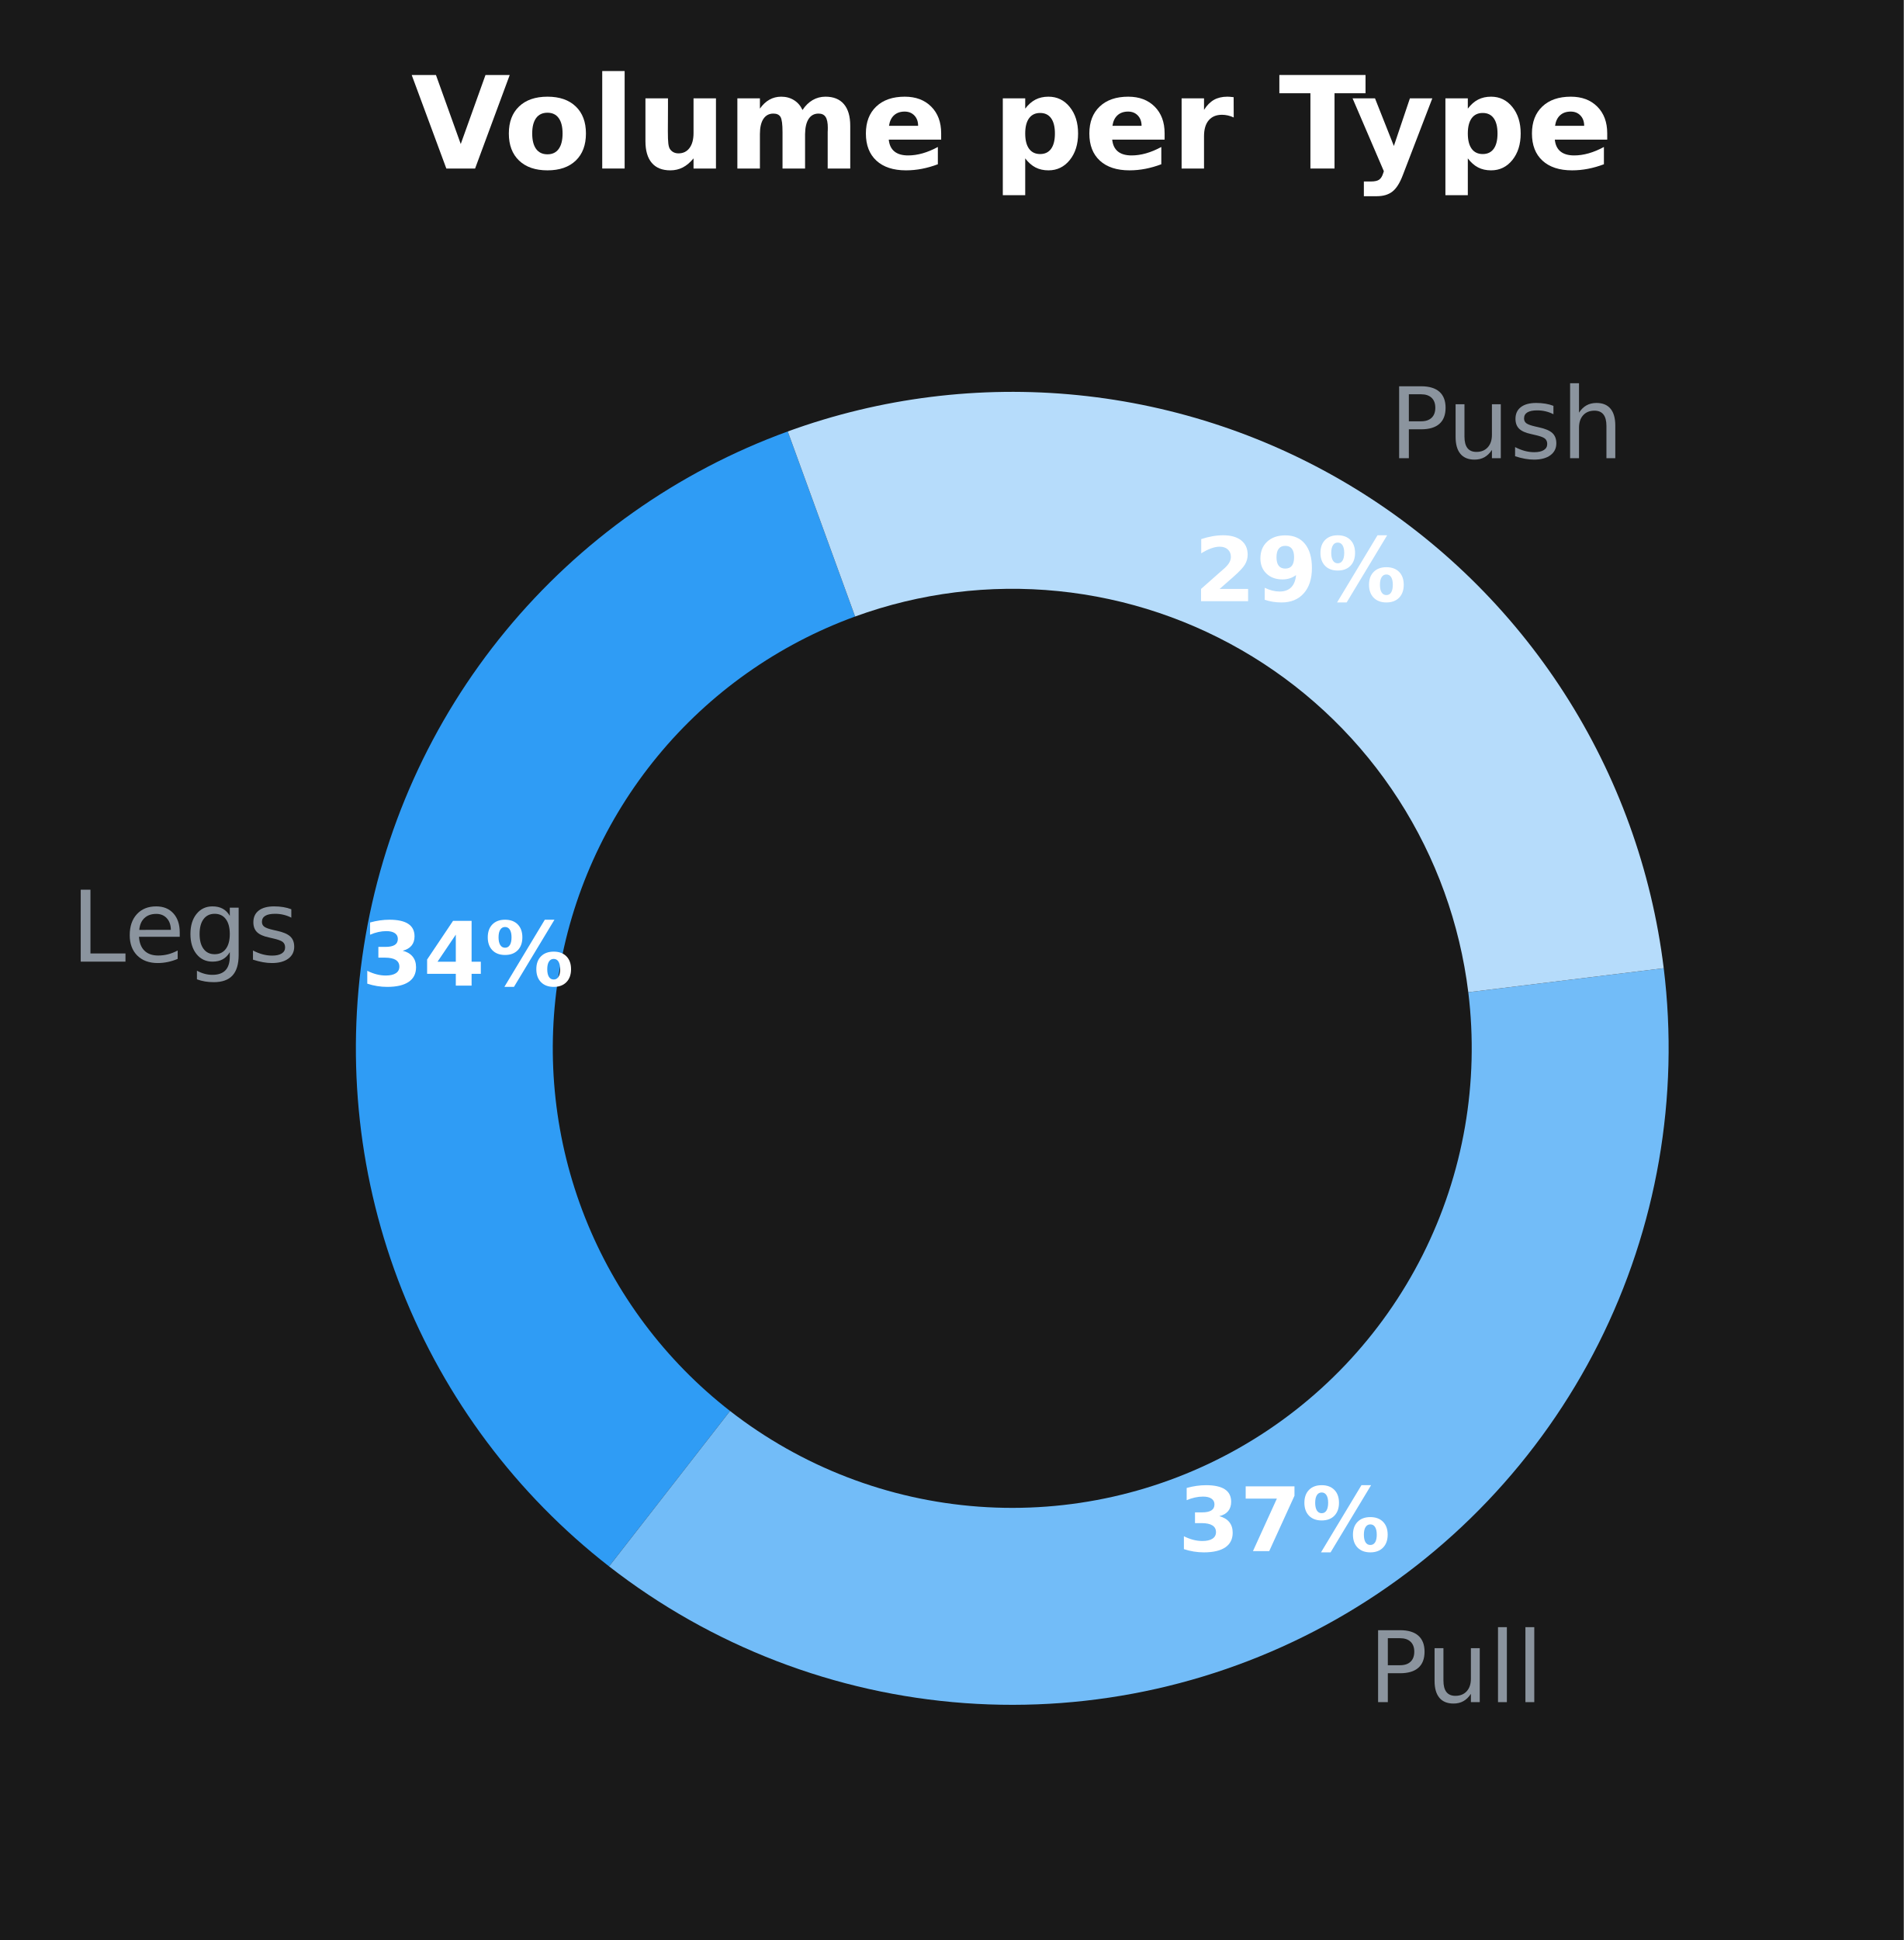
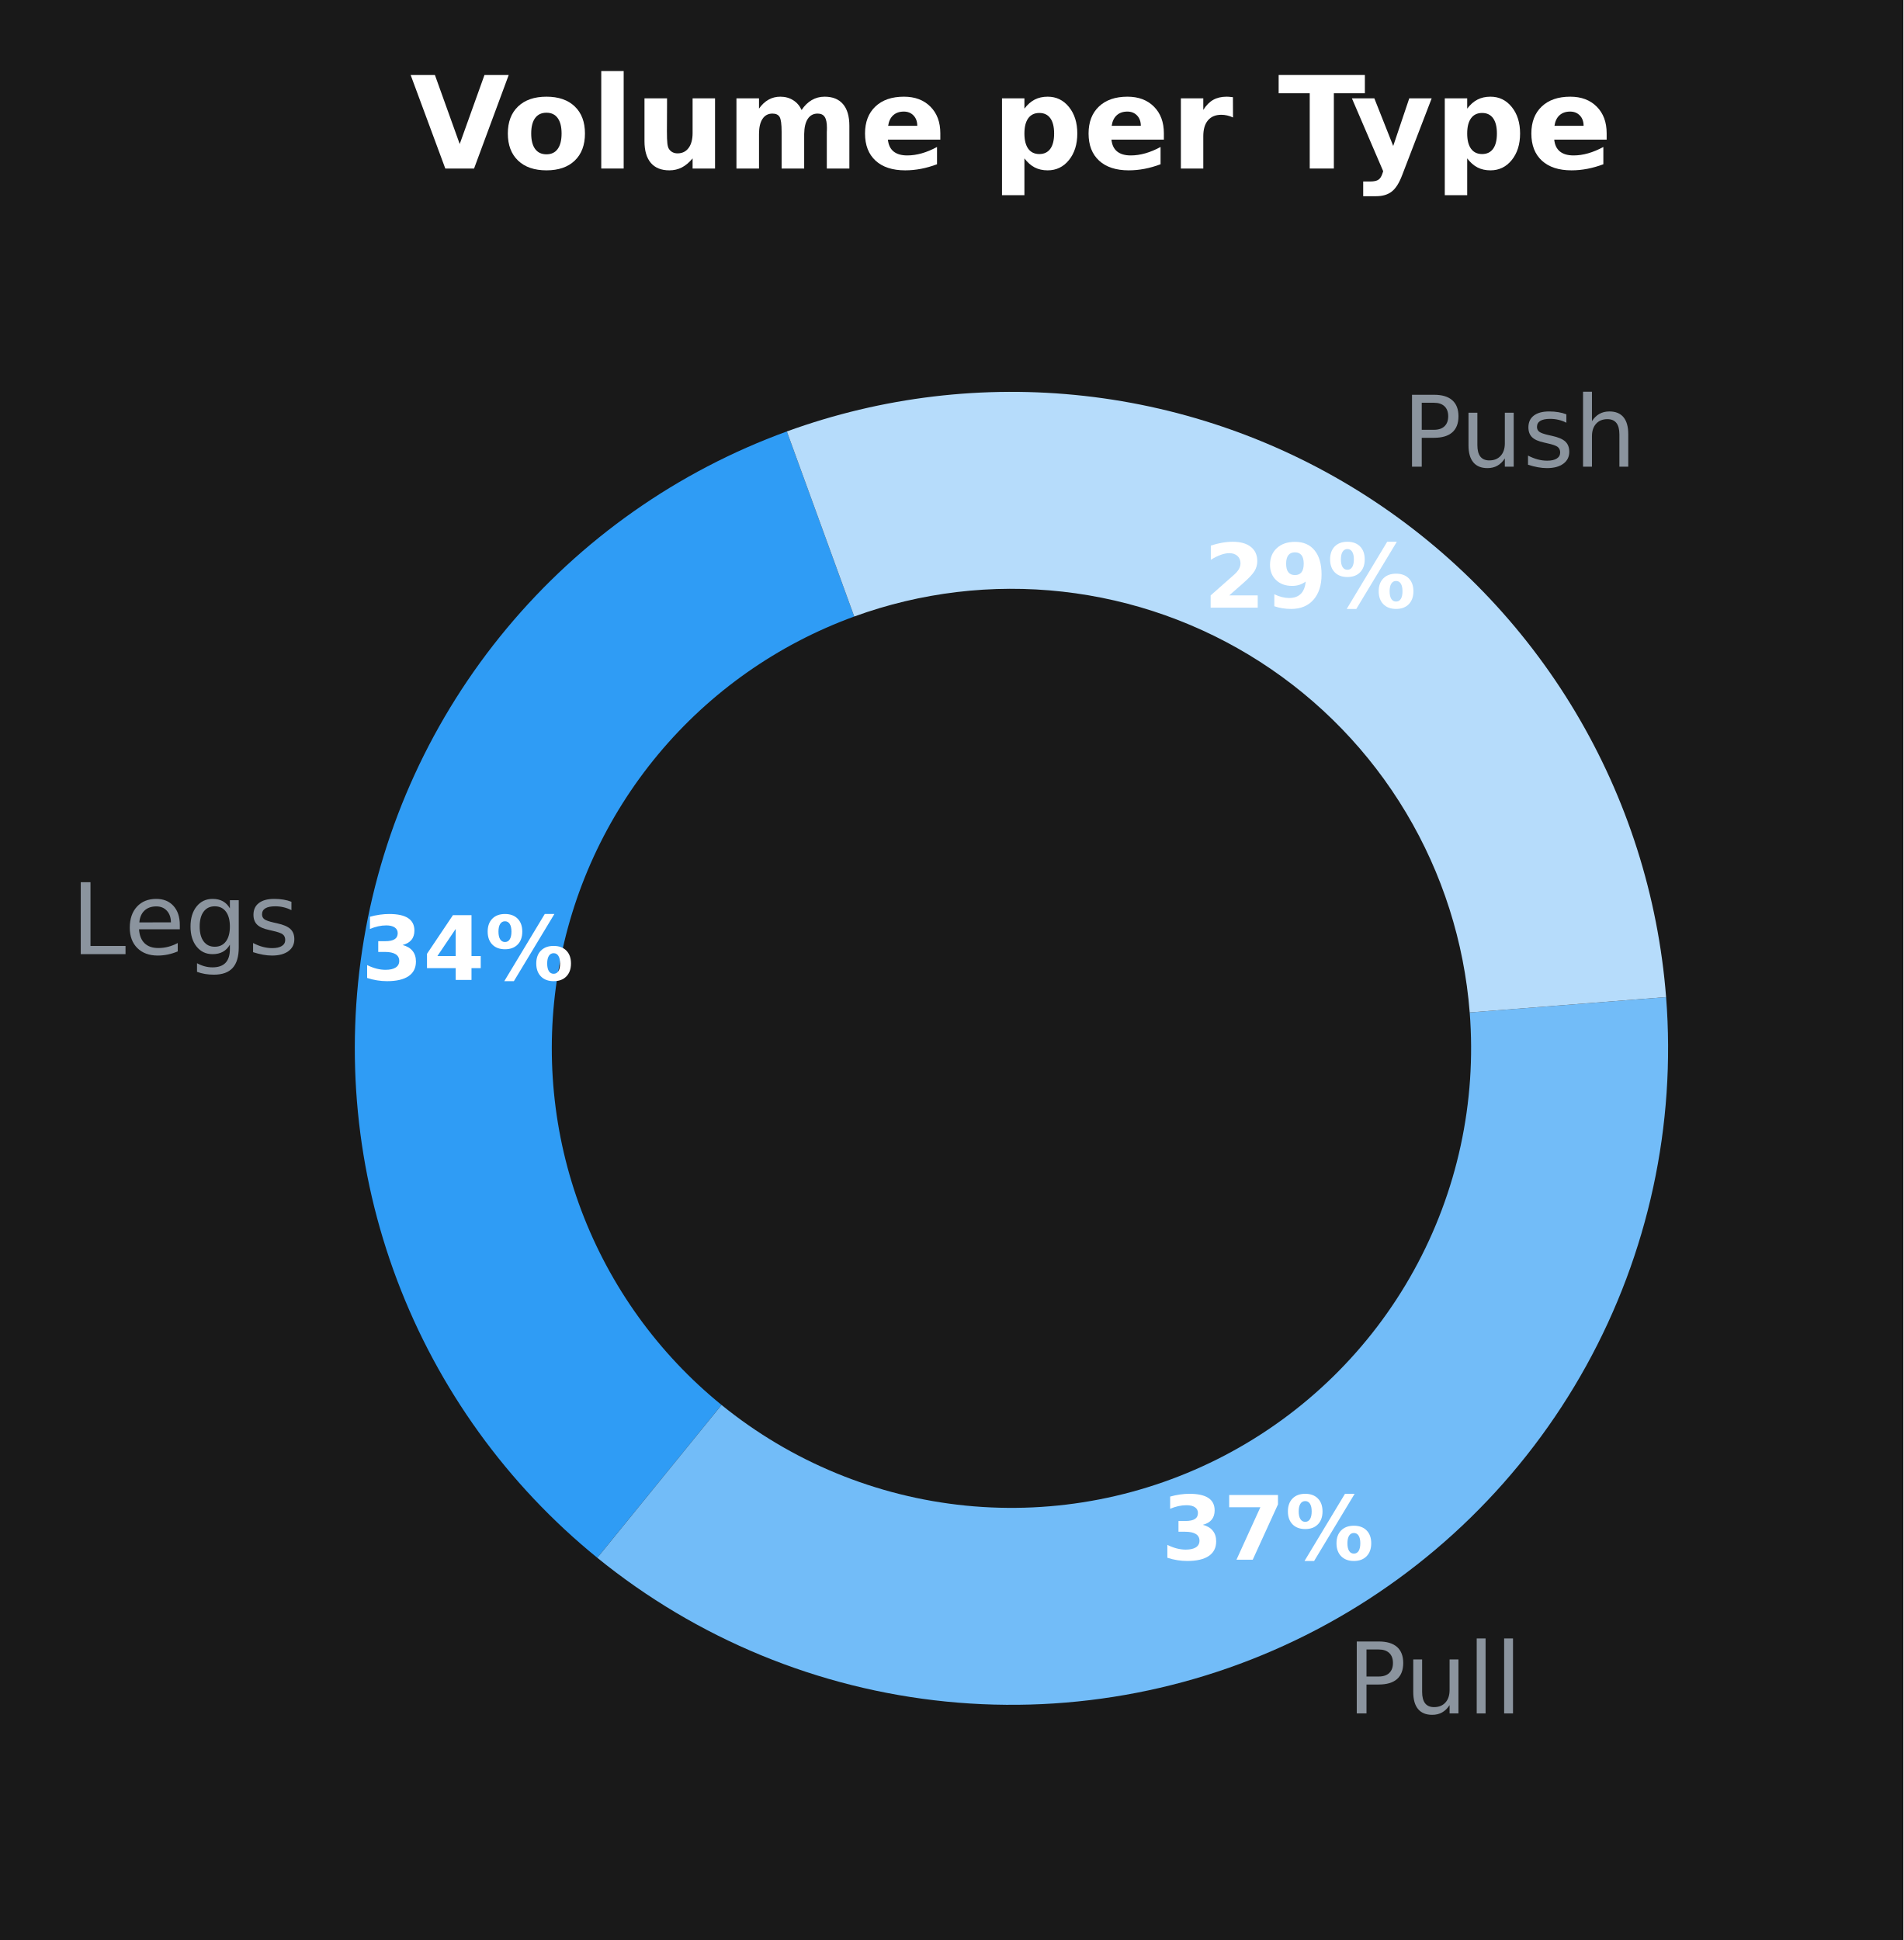
- <svg xmlns="http://www.w3.org/2000/svg" xmlns:xlink="http://www.w3.org/1999/xlink" width="192.958pt" height="196.598pt" viewBox="0 0 192.958 196.598" version="1.1">
+ <svg xmlns="http://www.w3.org/2000/svg" xmlns:xlink="http://www.w3.org/1999/xlink" width="192.834pt" height="196.598pt" viewBox="0 0 192.834 196.598" version="1.1">
  <defs>
    <style type="text/css">*{stroke-linejoin: round; stroke-linecap: butt}</style>
  </defs>
  <g id="figure_1">
    <g id="patch_1">
-       <path d="M 0 196.598  L 192.958 196.598  L 192.958 0  L 0 0  z " style="fill: #191919" />
+       <path d="M 0 196.598  L 192.834 196.598  L 192.834 0  L 0 0  z " style="fill: #191919" />
    </g>
    <g id="axes_1">
      <g id="patch_2">
-         <path d="M 79.844 43.722  C 68.676 47.787 58.8 54.77 51.244 63.944  C 43.689 73.117 38.728 84.15 36.88 95.889  C 35.031 107.628 36.361 119.652 40.731 130.703  C 45.102 141.754 52.354 151.435 61.732 158.735  L 73.992 142.986  C 67.427 137.876 62.351 131.099 59.291 123.363  C 56.232 115.627 55.301 107.211 56.595 98.994  C 57.889 90.776 61.362 83.053 66.65 76.632  C 71.939 70.211 78.853 65.322 86.67 62.477  z " style="fill: #2f9cf5" />
+         <path d="M 79.72 43.722  C 68.664 47.746 58.871 54.632 51.344 63.675  C 43.816 72.717 38.821 83.597 36.868 95.199  C 34.916 106.802 36.076 118.717 40.23 129.725  C 44.384 140.733 51.384 150.445 60.515 157.865  L 73.102 142.377  C 66.711 137.183 61.811 130.384 58.903 122.679  C 55.996 114.973 55.184 106.633 56.55 98.511  C 57.917 90.389 61.414 82.773 66.683 76.444  C 71.952 70.114 78.807 65.294 86.546 62.477  z " style="fill: #2f9cf5" />
      </g>
      <g id="patch_3">
-         <path d="M 61.732 158.735  C 72.107 166.811 84.646 171.634 97.759 172.59  C 110.872 173.546 123.978 170.594 135.415 164.109  C 146.851 157.623 156.113 147.891 162.024 136.147  C 167.934 124.403 170.233 111.166 168.628 98.117  L 148.819 100.553  C 149.943 109.688 148.333 118.953 144.196 127.174  C 140.058 135.395 133.575 142.208 125.57 146.747  C 117.564 151.287 108.39 153.354 99.211 152.684  C 90.032 152.015 81.254 148.639 73.992 142.986  z " style="fill: #72bcf8" />
+         <path d="M 60.515 157.865  C 70.615 166.074 82.907 171.142 95.858 172.436  C 108.81 173.731 121.861 171.196 133.386 165.148  C 144.912 159.1 154.413 149.801 160.707 138.408  C 167.001 127.014 169.815 114.021 168.799 101.044  L 148.902 102.602  C 149.613 111.686 147.643 120.781 143.237 128.757  C 138.832 136.732 132.181 143.242 124.113 147.475  C 116.045 151.709 106.909 153.483 97.843 152.577  C 88.777 151.671 80.173 148.124 73.102 142.377  z " style="fill: #72bcf8" />
      </g>
      <g id="patch_4">
-         <path d="M 168.628 98.117  C 167.407 88.185 163.96 78.655 158.545 70.24  C 153.13 61.824 145.886 54.738 137.353 49.51  C 128.82 44.282 119.217 41.046 109.26 40.044  C 99.303 39.042 89.247 40.299 79.844 43.722  L 86.67 62.477  C 93.252 60.081 100.291 59.201 107.261 59.902  C 114.231 60.604 120.953 62.869 126.926 66.528  C 132.899 70.188 137.971 75.148 141.761 81.039  C 145.551 86.93 147.964 93.601 148.819 100.553  z " style="fill: #b6dcfb" />
+         <path d="M 168.799 101.044  C 167.999 90.82 164.845 80.919 159.585 72.115  C 154.324 63.311 147.099 55.842 138.475 50.292  C 129.851 44.743 120.059 41.262 109.868 40.122  C 99.676 38.982 89.357 40.215 79.72 43.722  L 86.546 62.477  C 93.292 60.022 100.515 59.159 107.65 59.957  C 114.784 60.755 121.638 63.191 127.675 67.076  C 133.712 70.961 138.769 76.189 142.451 82.352  C 146.133 88.514 148.341 95.446 148.902 102.602  z " style="fill: #b6dcfb" />
      </g>
      <g id="matplotlib.axis_1" />
      <g id="matplotlib.axis_2" />
      <g id="text_1">
-         <g style="fill: #8b949e" transform="translate(7.2 97.45177) scale(0.1 -0.1)">
+         <g style="fill: #8b949e" transform="translate(7.2 96.69296) scale(0.1 -0.1)">
          <defs>
            <path id="DejaVuSans-2f" d="M 628 4666  L 1259 4666  L 1259 531  L 3531 531  L 3531 0  L 628 0  L 628 4666  z " transform="scale(0.015625)" />
            <path id="DejaVuSans-48" d="M 3597 1894  L 3597 1613  L 953 1613  Q 991 1019 1311 708  Q 1631 397 2203 397  Q 2534 397 2845 478  Q 3156 559 3463 722  L 3463 178  Q 3153 47 2828 -22  Q 2503 -91 2169 -91  Q 1331 -91 842 396  Q 353 884 353 1716  Q 353 2575 817 3079  Q 1281 3584 2069 3584  Q 2775 3584 3186 3129  Q 3597 2675 3597 1894  z M 3022 2063  Q 3016 2534 2758 2815  Q 2500 3097 2075 3097  Q 1594 3097 1305 2825  Q 1016 2553 972 2059  L 3022 2063  z " transform="scale(0.015625)" />
            <path id="DejaVuSans-4a" d="M 2906 1791  Q 2906 2416 2648 2759  Q 2391 3103 1925 3103  Q 1463 3103 1205 2759  Q 947 2416 947 1791  Q 947 1169 1205 825  Q 1463 481 1925 481  Q 2391 481 2648 825  Q 2906 1169 2906 1791  z M 3481 434  Q 3481 -459 3084 -895  Q 2688 -1331 1869 -1331  Q 1566 -1331 1297 -1286  Q 1028 -1241 775 -1147  L 775 -588  Q 1028 -725 1275 -790  Q 1522 -856 1778 -856  Q 2344 -856 2625 -561  Q 2906 -266 2906 331  L 2906 616  Q 2728 306 2450 153  Q 2172 0 1784 0  Q 1141 0 747 490  Q 353 981 353 1791  Q 353 2603 747 3093  Q 1141 3584 1784 3584  Q 2172 3584 2450 3431  Q 2728 3278 2906 2969  L 2906 3500  L 3481 3500  L 3481 434  z " transform="scale(0.015625)" />
            <path id="DejaVuSans-56" d="M 2834 3397  L 2834 2853  Q 2591 2978 2328 3040  Q 2066 3103 1784 3103  Q 1356 3103 1142 2972  Q 928 2841 928 2578  Q 928 2378 1081 2264  Q 1234 2150 1697 2047  L 1894 2003  Q 2506 1872 2764 1633  Q 3022 1394 3022 966  Q 3022 478 2636 193  Q 2250 -91 1575 -91  Q 1294 -91 989 -36  Q 684 19 347 128  L 347 722  Q 666 556 975 473  Q 1284 391 1588 391  Q 1994 391 2212 530  Q 2431 669 2431 922  Q 2431 1156 2273 1281  Q 2116 1406 1581 1522  L 1381 1569  Q 847 1681 609 1914  Q 372 2147 372 2553  Q 372 3047 722 3315  Q 1072 3584 1716 3584  Q 2034 3584 2315 3537  Q 2597 3491 2834 3397  z " transform="scale(0.015625)" />
          </defs>
          <use xlink:href="#DejaVuSans-2f" />
          <use xlink:href="#DejaVuSans-48" transform="translate(53.96875 0)" />
          <use xlink:href="#DejaVuSans-4a" transform="translate(115.5 0)" />
          <use xlink:href="#DejaVuSans-56" transform="translate(178.9844 0)" />
        </g>
      </g>
      <g id="text_2">
-         <g style="fill: #8b949e" transform="translate(138.6965 172.4938) scale(0.1 -0.1)">
+         <g style="fill: #8b949e" transform="translate(136.4777 173.6372) scale(0.1 -0.1)">
          <defs>
            <path id="DejaVuSans-33" d="M 1259 4147  L 1259 2394  L 2053 2394  Q 2494 2394 2734 2622  Q 2975 2850 2975 3272  Q 2975 3691 2734 3919  Q 2494 4147 2053 4147  L 1259 4147  z M 628 4666  L 2053 4666  Q 2838 4666 3239 4311  Q 3641 3956 3641 3272  Q 3641 2581 3239 2228  Q 2838 1875 2053 1875  L 1259 1875  L 1259 0  L 628 0  L 628 4666  z " transform="scale(0.015625)" />
            <path id="DejaVuSans-58" d="M 544 1381  L 544 3500  L 1119 3500  L 1119 1403  Q 1119 906 1312 657  Q 1506 409 1894 409  Q 2359 409 2629 706  Q 2900 1003 2900 1516  L 2900 3500  L 3475 3500  L 3475 0  L 2900 0  L 2900 538  Q 2691 219 2414 64  Q 2138 -91 1772 -91  Q 1169 -91 856 284  Q 544 659 544 1381  z M 1991 3584  L 1991 3584  z " transform="scale(0.015625)" />
            <path id="DejaVuSans-4f" d="M 603 4863  L 1178 4863  L 1178 0  L 603 0  L 603 4863  z " transform="scale(0.015625)" />
          </defs>
          <use xlink:href="#DejaVuSans-33" />
          <use xlink:href="#DejaVuSans-58" transform="translate(58.54688 0)" />
          <use xlink:href="#DejaVuSans-4f" transform="translate(121.9219 0)" />
          <use xlink:href="#DejaVuSans-4f" transform="translate(149.7031 0)" />
        </g>
      </g>
      <g id="text_3">
-         <g style="fill: #8b949e" transform="translate(140.8284 46.43533) scale(0.1 -0.1)">
+         <g style="fill: #8b949e" transform="translate(142.0753 47.29592) scale(0.1 -0.1)">
          <defs>
            <path id="DejaVuSans-4b" d="M 3513 2113  L 3513 0  L 2938 0  L 2938 2094  Q 2938 2591 2744 2837  Q 2550 3084 2163 3084  Q 1697 3084 1428 2787  Q 1159 2491 1159 1978  L 1159 0  L 581 0  L 581 4863  L 1159 4863  L 1159 2956  Q 1366 3272 1645 3428  Q 1925 3584 2291 3584  Q 2894 3584 3203 3211  Q 3513 2838 3513 2113  z " transform="scale(0.015625)" />
          </defs>
          <use xlink:href="#DejaVuSans-33" />
          <use xlink:href="#DejaVuSans-58" transform="translate(58.54688 0)" />
          <use xlink:href="#DejaVuSans-56" transform="translate(121.9219 0)" />
          <use xlink:href="#DejaVuSans-4b" transform="translate(174.0156 0)" />
        </g>
      </g>
      <g id="text_4">
-         <g style="fill: #ffffff" transform="translate(36.62336 99.88273) scale(0.09 -0.09)">
+         <g style="fill: #ffffff" transform="translate(36.59415 99.30328) scale(0.09 -0.09)">
          <defs>
            <path id="DejaVuSans-Bold-16" d="M 2981 2516  Q 3453 2394 3698 2092  Q 3944 1791 3944 1325  Q 3944 631 3412 270  Q 2881 -91 1863 -91  Q 1503 -91 1142 -33  Q 781 25 428 141  L 428 1069  Q 766 900 1098 814  Q 1431 728 1753 728  Q 2231 728 2486 893  Q 2741 1059 2741 1369  Q 2741 1688 2480 1852  Q 2219 2016 1709 2016  L 1228 2016  L 1228 2791  L 1734 2791  Q 2188 2791 2409 2933  Q 2631 3075 2631 3366  Q 2631 3634 2415 3781  Q 2200 3928 1806 3928  Q 1516 3928 1219 3862  Q 922 3797 628 3669  L 628 4550  Q 984 4650 1334 4700  Q 1684 4750 2022 4750  Q 2931 4750 3382 4451  Q 3834 4153 3834 3553  Q 3834 3144 3618 2883  Q 3403 2622 2981 2516  z " transform="scale(0.015625)" />
            <path id="DejaVuSans-Bold-17" d="M 2356 3675  L 1038 1722  L 2356 1722  L 2356 3675  z M 2156 4666  L 3494 4666  L 3494 1722  L 4159 1722  L 4159 850  L 3494 850  L 3494 0  L 2356 0  L 2356 850  L 288 850  L 288 1881  L 2156 4666  z " transform="scale(0.015625)" />
            <path id="DejaVuSans-Bold-8" d="M 4959 1925  Q 4738 1925 4616 1733  Q 4494 1541 4494 1184  Q 4494 825 4614 633  Q 4734 441 4959 441  Q 5184 441 5303 633  Q 5422 825 5422 1184  Q 5422 1541 5301 1733  Q 5181 1925 4959 1925  z M 4959 2450  Q 5541 2450 5875 2112  Q 6209 1775 6209 1184  Q 6209 594 5875 251  Q 5541 -91 4959 -91  Q 4378 -91 4042 251  Q 3706 594 3706 1184  Q 3706 1772 4042 2111  Q 4378 2450 4959 2450  z M 2094 -91  L 1403 -91  L 4319 4750  L 5013 4750  L 2094 -91  z M 1453 4750  Q 2034 4750 2367 4411  Q 2700 4072 2700 3481  Q 2700 2891 2367 2550  Q 2034 2209 1453 2209  Q 872 2209 539 2550  Q 206 2891 206 3481  Q 206 4072 539 4411  Q 872 4750 1453 4750  z M 1453 4225  Q 1228 4225 1106 4031  Q 984 3838 984 3481  Q 984 3122 1106 2926  Q 1228 2731 1453 2731  Q 1678 2731 1798 2926  Q 1919 3122 1919 3481  Q 1919 3838 1797 4031  Q 1675 4225 1453 4225  z " transform="scale(0.015625)" />
          </defs>
          <use xlink:href="#DejaVuSans-Bold-16" />
          <use xlink:href="#DejaVuSans-Bold-17" transform="translate(69.57812 0)" />
          <use xlink:href="#DejaVuSans-Bold-8" transform="translate(139.1562 0)" />
        </g>
      </g>
      <g id="text_5">
-         <g style="fill: #ffffff" transform="translate(119.3929 157.1872) scale(0.09 -0.09)">
+         <g style="fill: #ffffff" transform="translate(117.6693 158.0604) scale(0.09 -0.09)">
          <defs>
            <path id="DejaVuSans-Bold-1a" d="M 428 4666  L 3944 4666  L 3944 3988  L 2125 0  L 953 0  L 2675 3781  L 428 3781  L 428 4666  z " transform="scale(0.015625)" />
          </defs>
          <use xlink:href="#DejaVuSans-Bold-16" />
          <use xlink:href="#DejaVuSans-Bold-1a" transform="translate(69.57812 0)" />
          <use xlink:href="#DejaVuSans-Bold-8" transform="translate(139.1562 0)" />
        </g>
      </g>
      <g id="text_6">
-         <g style="fill: #ffffff" transform="translate(121.0209 60.92442) scale(0.09 -0.09)">
+         <g style="fill: #ffffff" transform="translate(121.9438 61.5816) scale(0.09 -0.09)">
          <defs>
            <path id="DejaVuSans-Bold-15" d="M 1844 884  L 3897 884  L 3897 0  L 506 0  L 506 884  L 2209 2388  Q 2438 2594 2547 2791  Q 2656 2988 2656 3200  Q 2656 3528 2436 3728  Q 2216 3928 1850 3928  Q 1569 3928 1234 3808  Q 900 3688 519 3450  L 519 4475  Q 925 4609 1322 4679  Q 1719 4750 2100 4750  Q 2938 4750 3402 4381  Q 3866 4013 3866 3353  Q 3866 2972 3669 2642  Q 3472 2313 2841 1759  L 1844 884  z " transform="scale(0.015625)" />
            <path id="DejaVuSans-Bold-1c" d="M 641 103  L 641 966  Q 928 831 1190 764  Q 1453 697 1709 697  Q 2247 697 2547 995  Q 2847 1294 2900 1881  Q 2688 1725 2447 1647  Q 2206 1569 1925 1569  Q 1209 1569 770 1986  Q 331 2403 331 3084  Q 331 3838 820 4291  Q 1309 4744 2131 4744  Q 3044 4744 3544 4128  Q 4044 3513 4044 2388  Q 4044 1231 3459 570  Q 2875 -91 1856 -91  Q 1528 -91 1228 -42  Q 928 6 641 103  z M 2125 2350  Q 2441 2350 2600 2554  Q 2759 2759 2759 3169  Q 2759 3575 2600 3781  Q 2441 3988 2125 3988  Q 1809 3988 1650 3781  Q 1491 3575 1491 3169  Q 1491 2759 1650 2554  Q 1809 2350 2125 2350  z " transform="scale(0.015625)" />
          </defs>
          <use xlink:href="#DejaVuSans-Bold-15" />
          <use xlink:href="#DejaVuSans-Bold-1c" transform="translate(69.57812 0)" />
          <use xlink:href="#DejaVuSans-Bold-8" transform="translate(139.1562 0)" />
        </g>
      </g>
      <g id="text_7">
-         <g style="fill: #ffffff" transform="translate(41.66534 17.07797) scale(0.13 -0.13)">
+         <g style="fill: #ffffff" transform="translate(41.54176 17.07797) scale(0.13 -0.13)">
          <defs>
            <path id="DejaVuSans-Bold-39" d="M 31 4666  L 1241 4666  L 2478 1222  L 3713 4666  L 4922 4666  L 3194 0  L 1759 0  L 31 4666  z " transform="scale(0.015625)" />
            <path id="DejaVuSans-Bold-52" d="M 2203 2784  Q 1831 2784 1636 2517  Q 1441 2250 1441 1747  Q 1441 1244 1636 976  Q 1831 709 2203 709  Q 2569 709 2762 976  Q 2956 1244 2956 1747  Q 2956 2250 2762 2517  Q 2569 2784 2203 2784  z M 2203 3584  Q 3106 3584 3614 3096  Q 4122 2609 4122 1747  Q 4122 884 3614 396  Q 3106 -91 2203 -91  Q 1297 -91 786 396  Q 275 884 275 1747  Q 275 2609 786 3096  Q 1297 3584 2203 3584  z " transform="scale(0.015625)" />
            <path id="DejaVuSans-Bold-4f" d="M 538 4863  L 1656 4863  L 1656 0  L 538 0  L 538 4863  z " transform="scale(0.015625)" />
            <path id="DejaVuSans-Bold-58" d="M 500 1363  L 500 3500  L 1625 3500  L 1625 3150  Q 1625 2866 1622 2436  Q 1619 2006 1619 1863  Q 1619 1441 1641 1255  Q 1663 1069 1716 984  Q 1784 875 1895 815  Q 2006 756 2150 756  Q 2500 756 2700 1025  Q 2900 1294 2900 1772  L 2900 3500  L 4019 3500  L 4019 0  L 2900 0  L 2900 506  Q 2647 200 2364 54  Q 2081 -91 1741 -91  Q 1134 -91 817 281  Q 500 653 500 1363  z " transform="scale(0.015625)" />
            <path id="DejaVuSans-Bold-50" d="M 3781 2919  Q 3994 3244 4286 3414  Q 4578 3584 4928 3584  Q 5531 3584 5847 3212  Q 6163 2841 6163 2131  L 6163 0  L 5038 0  L 5038 1825  Q 5041 1866 5042 1909  Q 5044 1953 5044 2034  Q 5044 2406 4934 2573  Q 4825 2741 4581 2741  Q 4263 2741 4089 2478  Q 3916 2216 3909 1719  L 3909 0  L 2784 0  L 2784 1825  Q 2784 2406 2684 2573  Q 2584 2741 2328 2741  Q 2006 2741 1831 2477  Q 1656 2213 1656 1722  L 1656 0  L 531 0  L 531 3500  L 1656 3500  L 1656 2988  Q 1863 3284 2130 3434  Q 2397 3584 2719 3584  Q 3081 3584 3359 3409  Q 3638 3234 3781 2919  z " transform="scale(0.015625)" />
            <path id="DejaVuSans-Bold-48" d="M 4031 1759  L 4031 1441  L 1416 1441  Q 1456 1047 1700 850  Q 1944 653 2381 653  Q 2734 653 3104 758  Q 3475 863 3866 1075  L 3866 213  Q 3469 63 3072 -14  Q 2675 -91 2278 -91  Q 1328 -91 801 392  Q 275 875 275 1747  Q 275 2603 792 3093  Q 1309 3584 2216 3584  Q 3041 3584 3536 3087  Q 4031 2591 4031 1759  z M 2881 2131  Q 2881 2450 2695 2645  Q 2509 2841 2209 2841  Q 1884 2841 1681 2658  Q 1478 2475 1428 2131  L 2881 2131  z " transform="scale(0.015625)" />
            <path id="DejaVuSans-Bold-3" transform="scale(0.015625)" />
            <path id="DejaVuSans-Bold-53" d="M 1656 506  L 1656 -1331  L 538 -1331  L 538 3500  L 1656 3500  L 1656 2988  Q 1888 3294 2169 3439  Q 2450 3584 2816 3584  Q 3463 3584 3878 3070  Q 4294 2556 4294 1747  Q 4294 938 3878 423  Q 3463 -91 2816 -91  Q 2450 -91 2169 54  Q 1888 200 1656 506  z M 2400 2772  Q 2041 2772 1848 2508  Q 1656 2244 1656 1747  Q 1656 1250 1848 986  Q 2041 722 2400 722  Q 2759 722 2948 984  Q 3138 1247 3138 1747  Q 3138 2247 2948 2509  Q 2759 2772 2400 2772  z " transform="scale(0.015625)" />
            <path id="DejaVuSans-Bold-55" d="M 3138 2547  Q 2991 2616 2845 2648  Q 2700 2681 2553 2681  Q 2122 2681 1889 2404  Q 1656 2128 1656 1613  L 1656 0  L 538 0  L 538 3500  L 1656 3500  L 1656 2925  Q 1872 3269 2151 3426  Q 2431 3584 2822 3584  Q 2878 3584 2943 3579  Q 3009 3575 3134 3559  L 3138 2547  z " transform="scale(0.015625)" />
            <path id="DejaVuSans-Bold-37" d="M 31 4666  L 4331 4666  L 4331 3756  L 2784 3756  L 2784 0  L 1581 0  L 1581 3756  L 31 3756  L 31 4666  z " transform="scale(0.015625)" />
            <path id="DejaVuSans-Bold-5c" d="M 78 3500  L 1197 3500  L 2138 1125  L 2938 3500  L 4056 3500  L 2584 -331  Q 2363 -916 2067 -1148  Q 1772 -1381 1288 -1381  L 641 -1381  L 641 -647  L 991 -647  Q 1275 -647 1404 -556  Q 1534 -466 1606 -231  L 1638 -134  L 78 3500  z " transform="scale(0.015625)" />
          </defs>
          <use xlink:href="#DejaVuSans-Bold-39" />
          <use xlink:href="#DejaVuSans-Bold-52" transform="translate(71.92188 0)" />
          <use xlink:href="#DejaVuSans-Bold-4f" transform="translate(140.625 0)" />
          <use xlink:href="#DejaVuSans-Bold-58" transform="translate(174.9062 0)" />
          <use xlink:href="#DejaVuSans-Bold-50" transform="translate(246.0938 0)" />
          <use xlink:href="#DejaVuSans-Bold-48" transform="translate(350.2969 0)" />
          <use xlink:href="#DejaVuSans-Bold-3" transform="translate(418.125 0)" />
          <use xlink:href="#DejaVuSans-Bold-53" transform="translate(452.9375 0)" />
          <use xlink:href="#DejaVuSans-Bold-48" transform="translate(524.5156 0)" />
          <use xlink:href="#DejaVuSans-Bold-55" transform="translate(592.3438 0)" />
          <use xlink:href="#DejaVuSans-Bold-3" transform="translate(641.6562 0)" />
          <use xlink:href="#DejaVuSans-Bold-37" transform="translate(676.4688 0)" />
          <use xlink:href="#DejaVuSans-Bold-5c" transform="translate(732.8281 0)" />
          <use xlink:href="#DejaVuSans-Bold-53" transform="translate(798.0156 0)" />
          <use xlink:href="#DejaVuSans-Bold-48" transform="translate(869.5938 0)" />
        </g>
      </g>
    </g>
  </g>
</svg>
